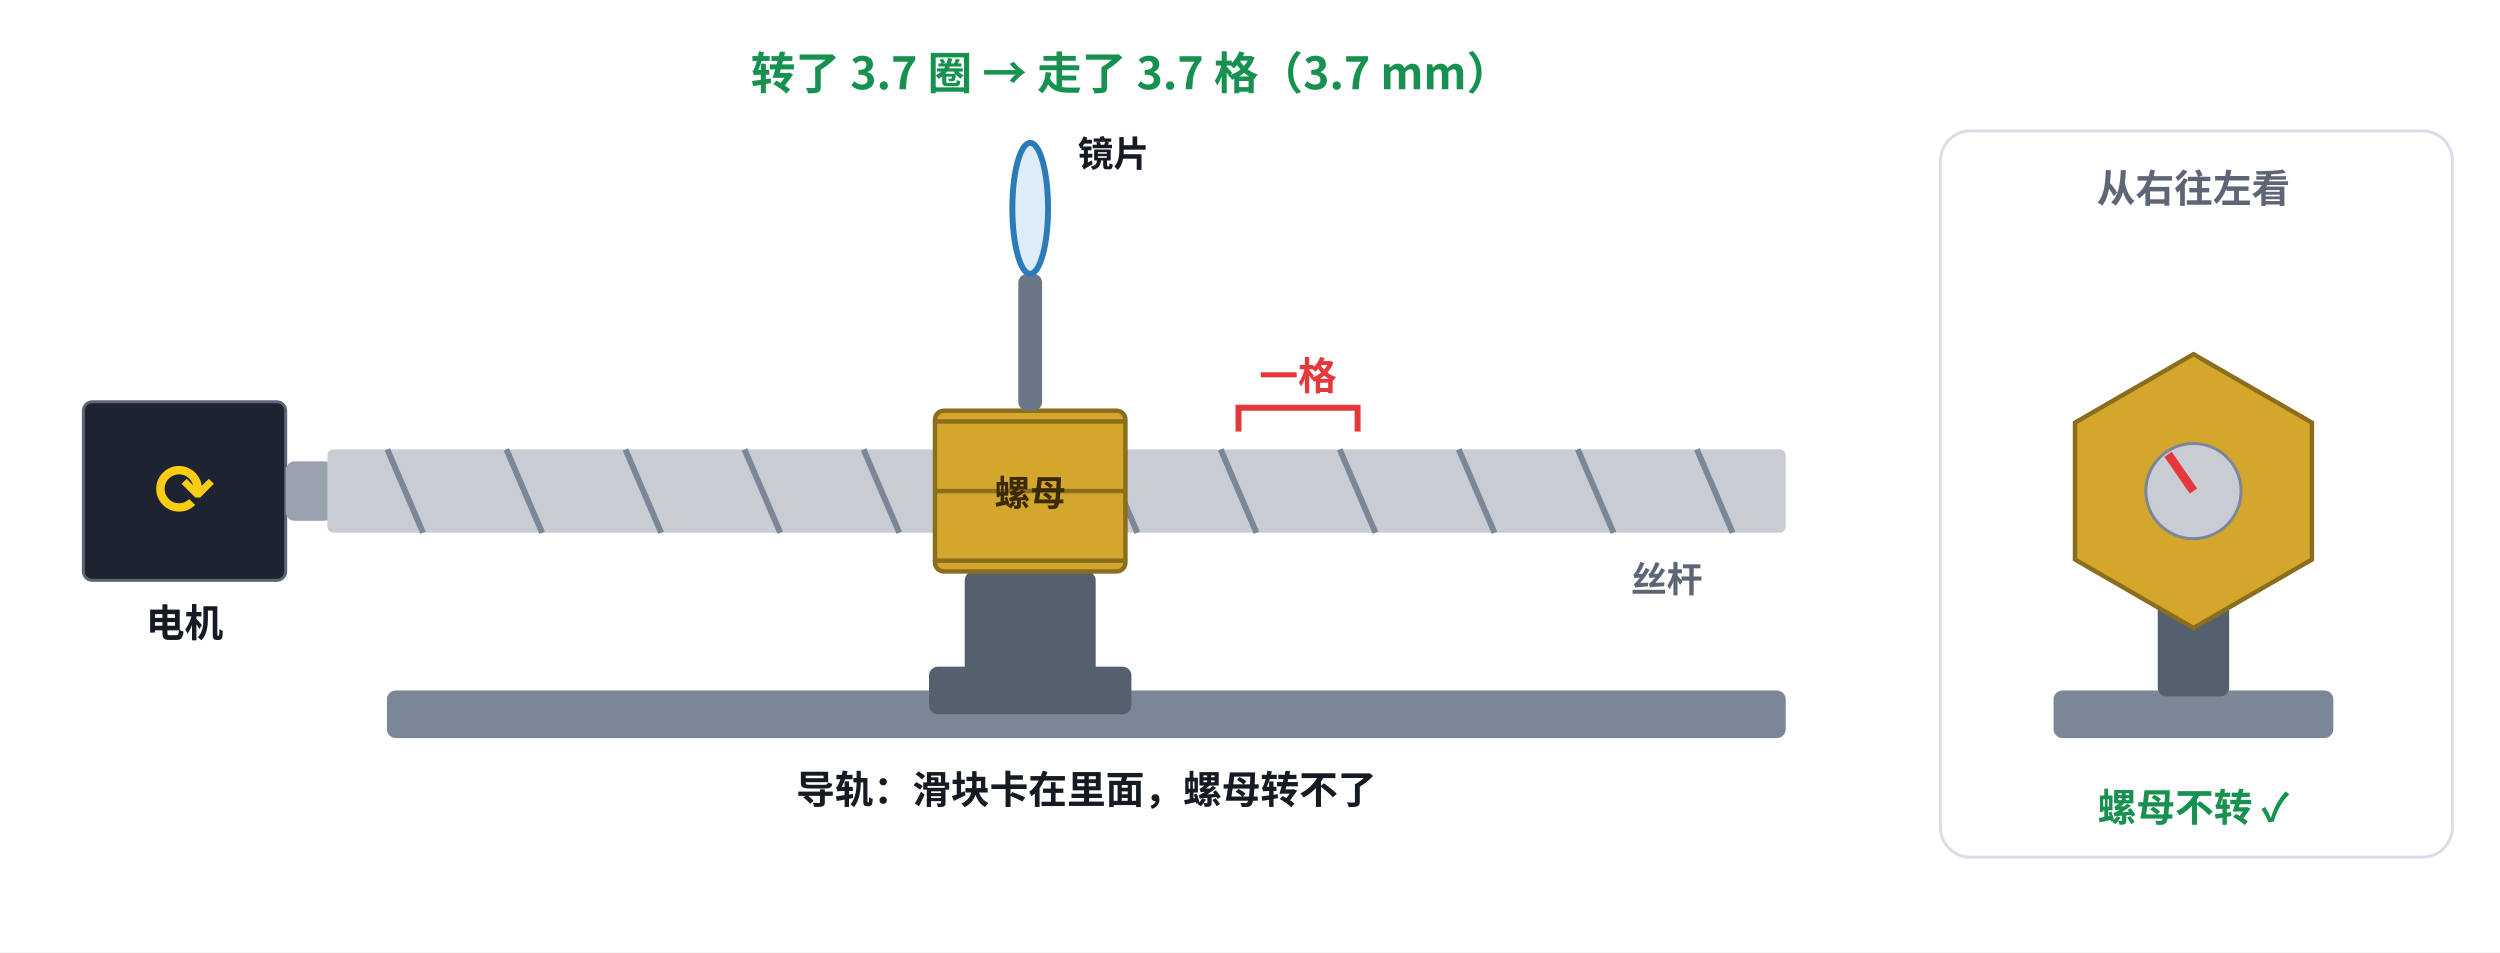
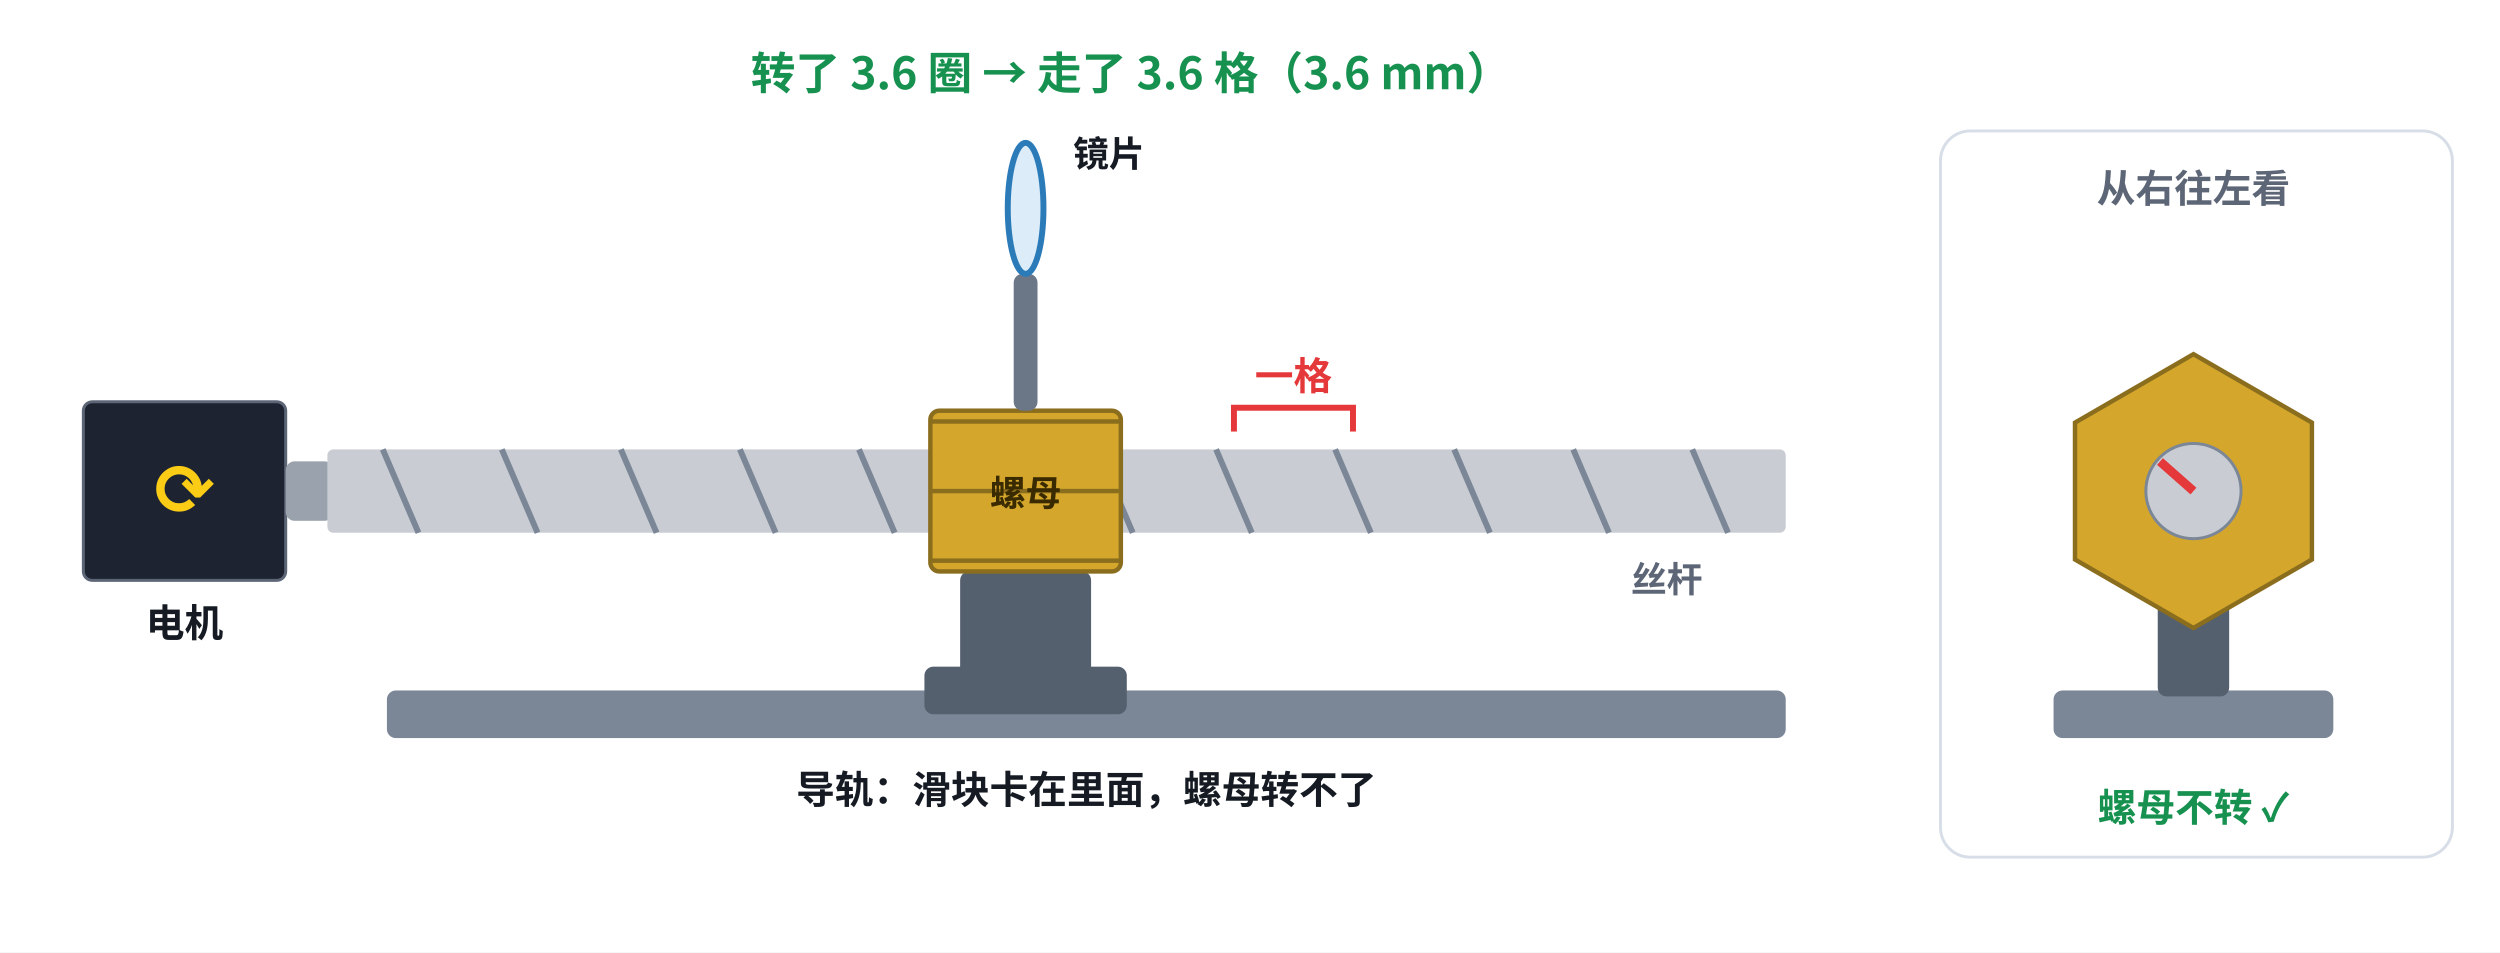
<svg xmlns="http://www.w3.org/2000/svg" viewBox="0 0 840 320" font-family="PingFang SC, Microsoft YaHei, Noto Sans CJK SC, WenQuanYi Zen Hei, sans-serif">
  <rect x="0" y="0" width="840" height="320" fill="#ffffff" />
  <rect x="28" y="135" width="68" height="60" rx="3" fill="#1d2330" stroke="#5d6676" stroke-width="1" />
  <rect x="96" y="155" width="16" height="20" rx="3" fill="#9aa3ad" stroke="none" stroke-width="0" />
  <text x="62" y="214" font-size="13" fill="#151a23" text-anchor="middle" font-weight="700">电机</text>
  <text x="62" y="173" font-size="24" fill="#facc15" text-anchor="middle" font-weight="700">⟳</text>
  <rect x="110" y="151" width="490" height="28" rx="2" fill="#c9cdd3" stroke="none" stroke-width="0" />
-   <line x1="130.147" y1="151" x2="142.147" y2="179" stroke="#7b8697" stroke-width="2" />
-   <line x1="170.147" y1="151" x2="182.147" y2="179" stroke="#7b8697" stroke-width="2" />
-   <line x1="210.147" y1="151" x2="222.147" y2="179" stroke="#7b8697" stroke-width="2" />
-   <line x1="250.147" y1="151" x2="262.147" y2="179" stroke="#7b8697" stroke-width="2" />
-   <line x1="290.147" y1="151" x2="302.147" y2="179" stroke="#7b8697" stroke-width="2" />
-   <line x1="330.147" y1="151" x2="342.147" y2="179" stroke="#7b8697" stroke-width="2" />
-   <line x1="370.147" y1="151" x2="382.147" y2="179" stroke="#7b8697" stroke-width="2" />
-   <line x1="410.147" y1="151" x2="422.147" y2="179" stroke="#7b8697" stroke-width="2" />
-   <line x1="450.147" y1="151" x2="462.147" y2="179" stroke="#7b8697" stroke-width="2" />
-   <line x1="490.147" y1="151" x2="502.147" y2="179" stroke="#7b8697" stroke-width="2" />
-   <line x1="530.147" y1="151" x2="542.147" y2="179" stroke="#7b8697" stroke-width="2" />
-   <line x1="570.147" y1="151" x2="582.147" y2="179" stroke="#7b8697" stroke-width="2" />
+   <line x1="128.605" y1="151" x2="140.605" y2="179" stroke="#7b8697" stroke-width="2" />
+   <line x1="168.605" y1="151" x2="180.605" y2="179" stroke="#7b8697" stroke-width="2" />
+   <line x1="208.605" y1="151" x2="220.605" y2="179" stroke="#7b8697" stroke-width="2" />
+   <line x1="248.605" y1="151" x2="260.605" y2="179" stroke="#7b8697" stroke-width="2" />
+   <line x1="288.605" y1="151" x2="300.605" y2="179" stroke="#7b8697" stroke-width="2" />
+   <line x1="328.605" y1="151" x2="340.605" y2="179" stroke="#7b8697" stroke-width="2" />
+   <line x1="368.605" y1="151" x2="380.605" y2="179" stroke="#7b8697" stroke-width="2" />
+   <line x1="408.605" y1="151" x2="420.605" y2="179" stroke="#7b8697" stroke-width="2" />
+   <line x1="448.605" y1="151" x2="460.605" y2="179" stroke="#7b8697" stroke-width="2" />
+   <line x1="488.605" y1="151" x2="500.605" y2="179" stroke="#7b8697" stroke-width="2" />
+   <line x1="528.605" y1="151" x2="540.605" y2="179" stroke="#7b8697" stroke-width="2" />
+   <line x1="568.605" y1="151" x2="580.605" y2="179" stroke="#7b8697" stroke-width="2" />
  <text x="560" y="199" font-size="12" fill="#5d6676" text-anchor="middle" font-weight="700">丝杆</text>
-   <path d="M416.147,145 V137 H456.147 V145" fill="none" stroke="#e5383b" stroke-width="2" />
-   <text x="436.147" y="131" font-size="13" fill="#e5383b" text-anchor="middle" font-weight="700">一格</text>
+   <path d="M414.605,145 V137 H454.605 V145" fill="none" stroke="#e5383b" stroke-width="2" />
+   <text x="434.605" y="131" font-size="13" fill="#e5383b" text-anchor="middle" font-weight="700">一格</text>
  <rect x="130" y="232" width="470" height="16" rx="3" fill="#7b8697" stroke="none" stroke-width="0" />
  <text x="365" y="270" font-size="13" fill="#151a23" text-anchor="middle" font-weight="700">导轨：滑块卡在里面，螺母转不了</text>
-   <rect x="324.147" y="192" width="44" height="40" rx="3" fill="#55606e" stroke="none" stroke-width="0" />
-   <rect x="312.147" y="224" width="68" height="16" rx="3" fill="#55606e" stroke="none" stroke-width="0" />
-   <rect x="314.147" y="138" width="64" height="54" rx="3" fill="#d4a72c" stroke="#8a6d1d" stroke-width="1.5" />
-   <line x1="314.147" y1="165" x2="378.147" y2="165" stroke="#8a6d1d" stroke-width="1.5" />
-   <line x1="314.147" y1="188.383" x2="378.147" y2="188.383" stroke="#8a6d1d" stroke-width="1.5" />
-   <line x1="314.147" y1="141.617" x2="378.147" y2="141.617" stroke="#8a6d1d" stroke-width="1.5" />
-   <text x="346.147" y="170" font-size="12" fill="#3a2a00" text-anchor="middle" font-weight="700">螺母</text>
-   <rect x="342.147" y="92" width="8" height="46" rx="3" fill="#6b7686" stroke="none" stroke-width="0" />
-   <ellipse cx="346.147" cy="70" rx="6" ry="22" fill="#dcecf8" stroke="#2b7bb9" stroke-width="2" />
-   <text x="362.147" y="56" font-size="12" fill="#151a23" text-anchor="start" font-weight="700">镜片</text>
-   <text x="380" y="30" font-size="15" fill="#17914f" text-anchor="middle" font-weight="700">转了 3.7 圈 → 走了 3.7 格（3.7 mm）</text>
+   <rect x="322.605" y="192" width="44" height="40" rx="3" fill="#55606e" stroke="none" stroke-width="0" />
+   <rect x="310.605" y="224" width="68" height="16" rx="3" fill="#55606e" stroke="none" stroke-width="0" />
+   <rect x="312.605" y="138" width="64" height="54" rx="3" fill="#d4a72c" stroke="#8a6d1d" stroke-width="1.5" />
+   <line x1="312.605" y1="165" x2="376.605" y2="165" stroke="#8a6d1d" stroke-width="1.5" />
+   <line x1="312.605" y1="188.383" x2="376.605" y2="188.383" stroke="#8a6d1d" stroke-width="1.5" />
+   <line x1="312.605" y1="141.617" x2="376.605" y2="141.617" stroke="#8a6d1d" stroke-width="1.5" />
+   <text x="344.605" y="170" font-size="12" fill="#3a2a00" text-anchor="middle" font-weight="700">螺母</text>
+   <rect x="340.605" y="92" width="8" height="46" rx="3" fill="#6b7686" stroke="none" stroke-width="0" />
+   <ellipse cx="344.605" cy="70" rx="6" ry="22" fill="#dcecf8" stroke="#2b7bb9" stroke-width="2" />
+   <text x="360.605" y="56" font-size="12" fill="#151a23" text-anchor="start" font-weight="700">镜片</text>
+   <text x="380" y="30" font-size="15" fill="#17914f" text-anchor="middle" font-weight="700">转了 3.6 圈 → 走了 3.6 格（3.6 mm）</text>
  <rect x="652" y="44" width="172" height="244" rx="10" fill="#ffffff" stroke="#d8dee7" stroke-width="1" />
  <text x="737" y="68" font-size="13" fill="#5d6676" text-anchor="middle" font-weight="700">从右往左看</text>
  <rect x="690" y="232" width="94" height="16" rx="3" fill="#7b8697" stroke="none" stroke-width="0" />
  <rect x="725" y="200" width="24" height="34" rx="3" fill="#55606e" stroke="none" stroke-width="0" />
  <polygon points="776.8,188.0 737.0,211.0 697.2,188.0 697.2,142.0 737.0,119.0 776.8,142.0" fill="#d4a72c" stroke="#8a6d1d" stroke-width="1.5" />
  <circle cx="737" cy="165" r="16" fill="#c9cdd3" stroke="#7b8697" />
-   <line x1="737" y1="165" x2="728.466" y2="152.664" stroke="#e5383b" stroke-width="3" />
+   <line x1="737" y1="165" x2="725.756" y2="155.071" stroke="#e5383b" stroke-width="3" />
  <text x="737" y="276" font-size="13" fill="#17914f" text-anchor="middle" font-weight="700">螺母不转 ✓</text>
</svg>
